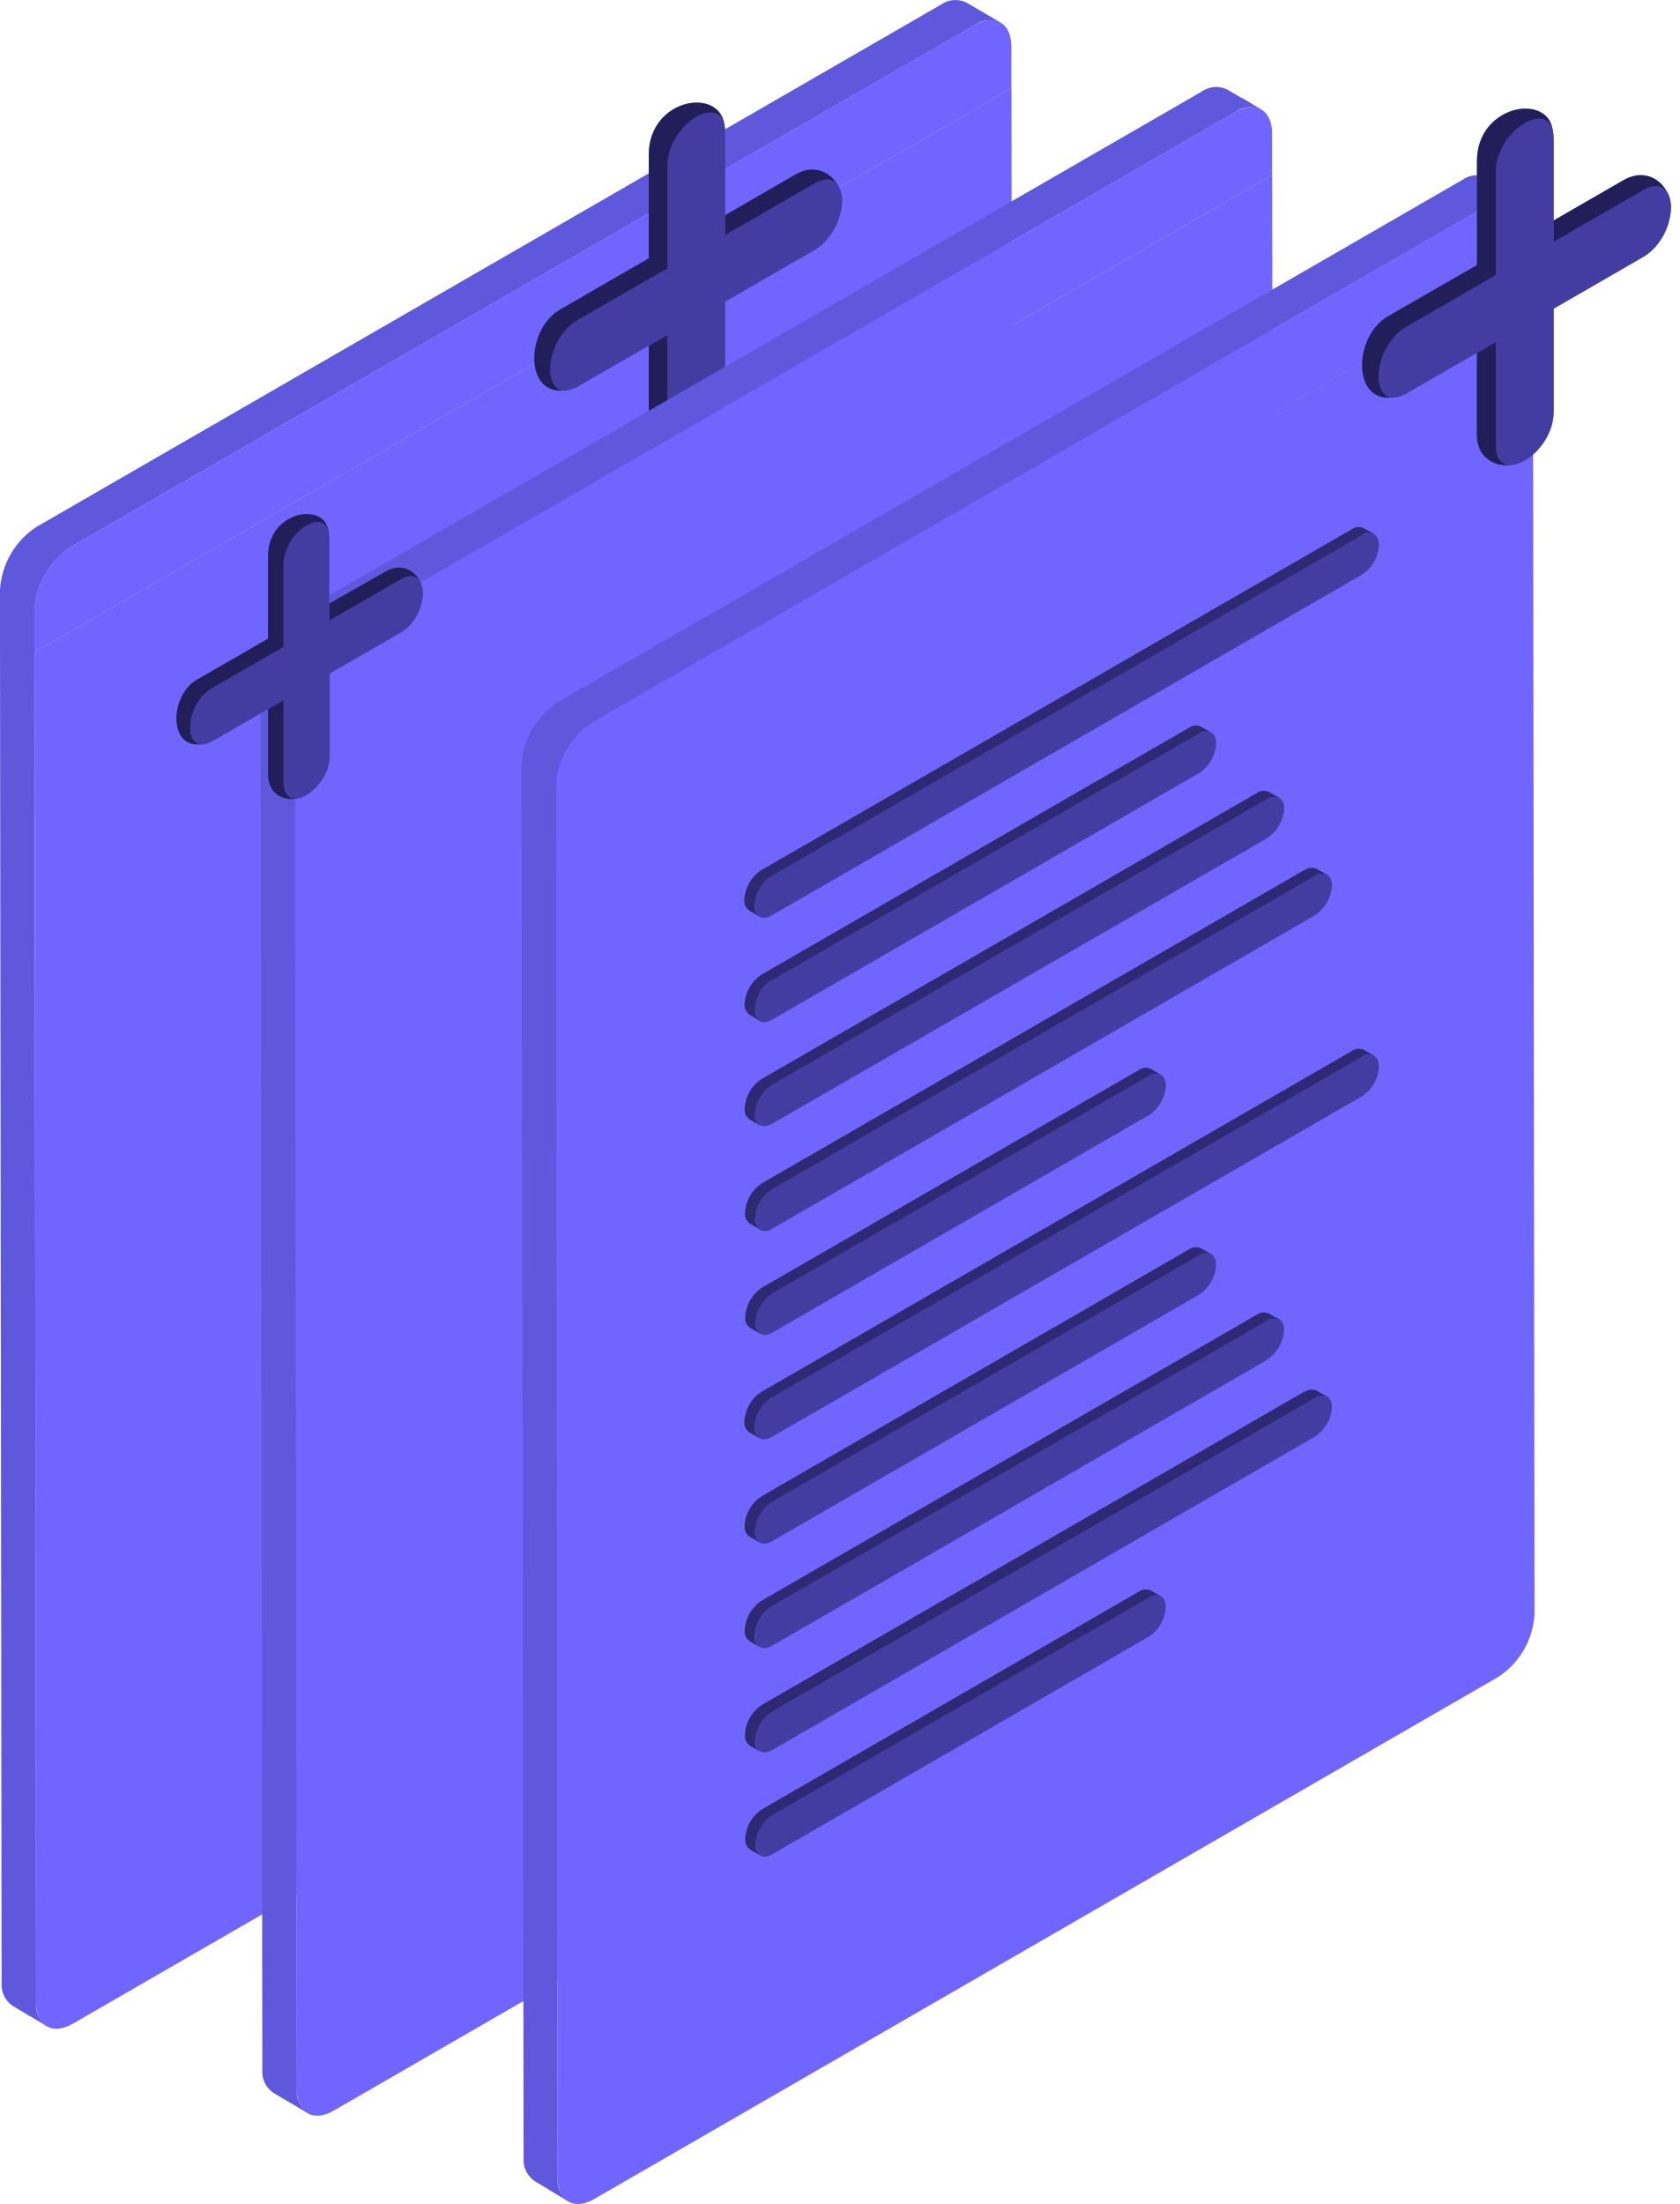
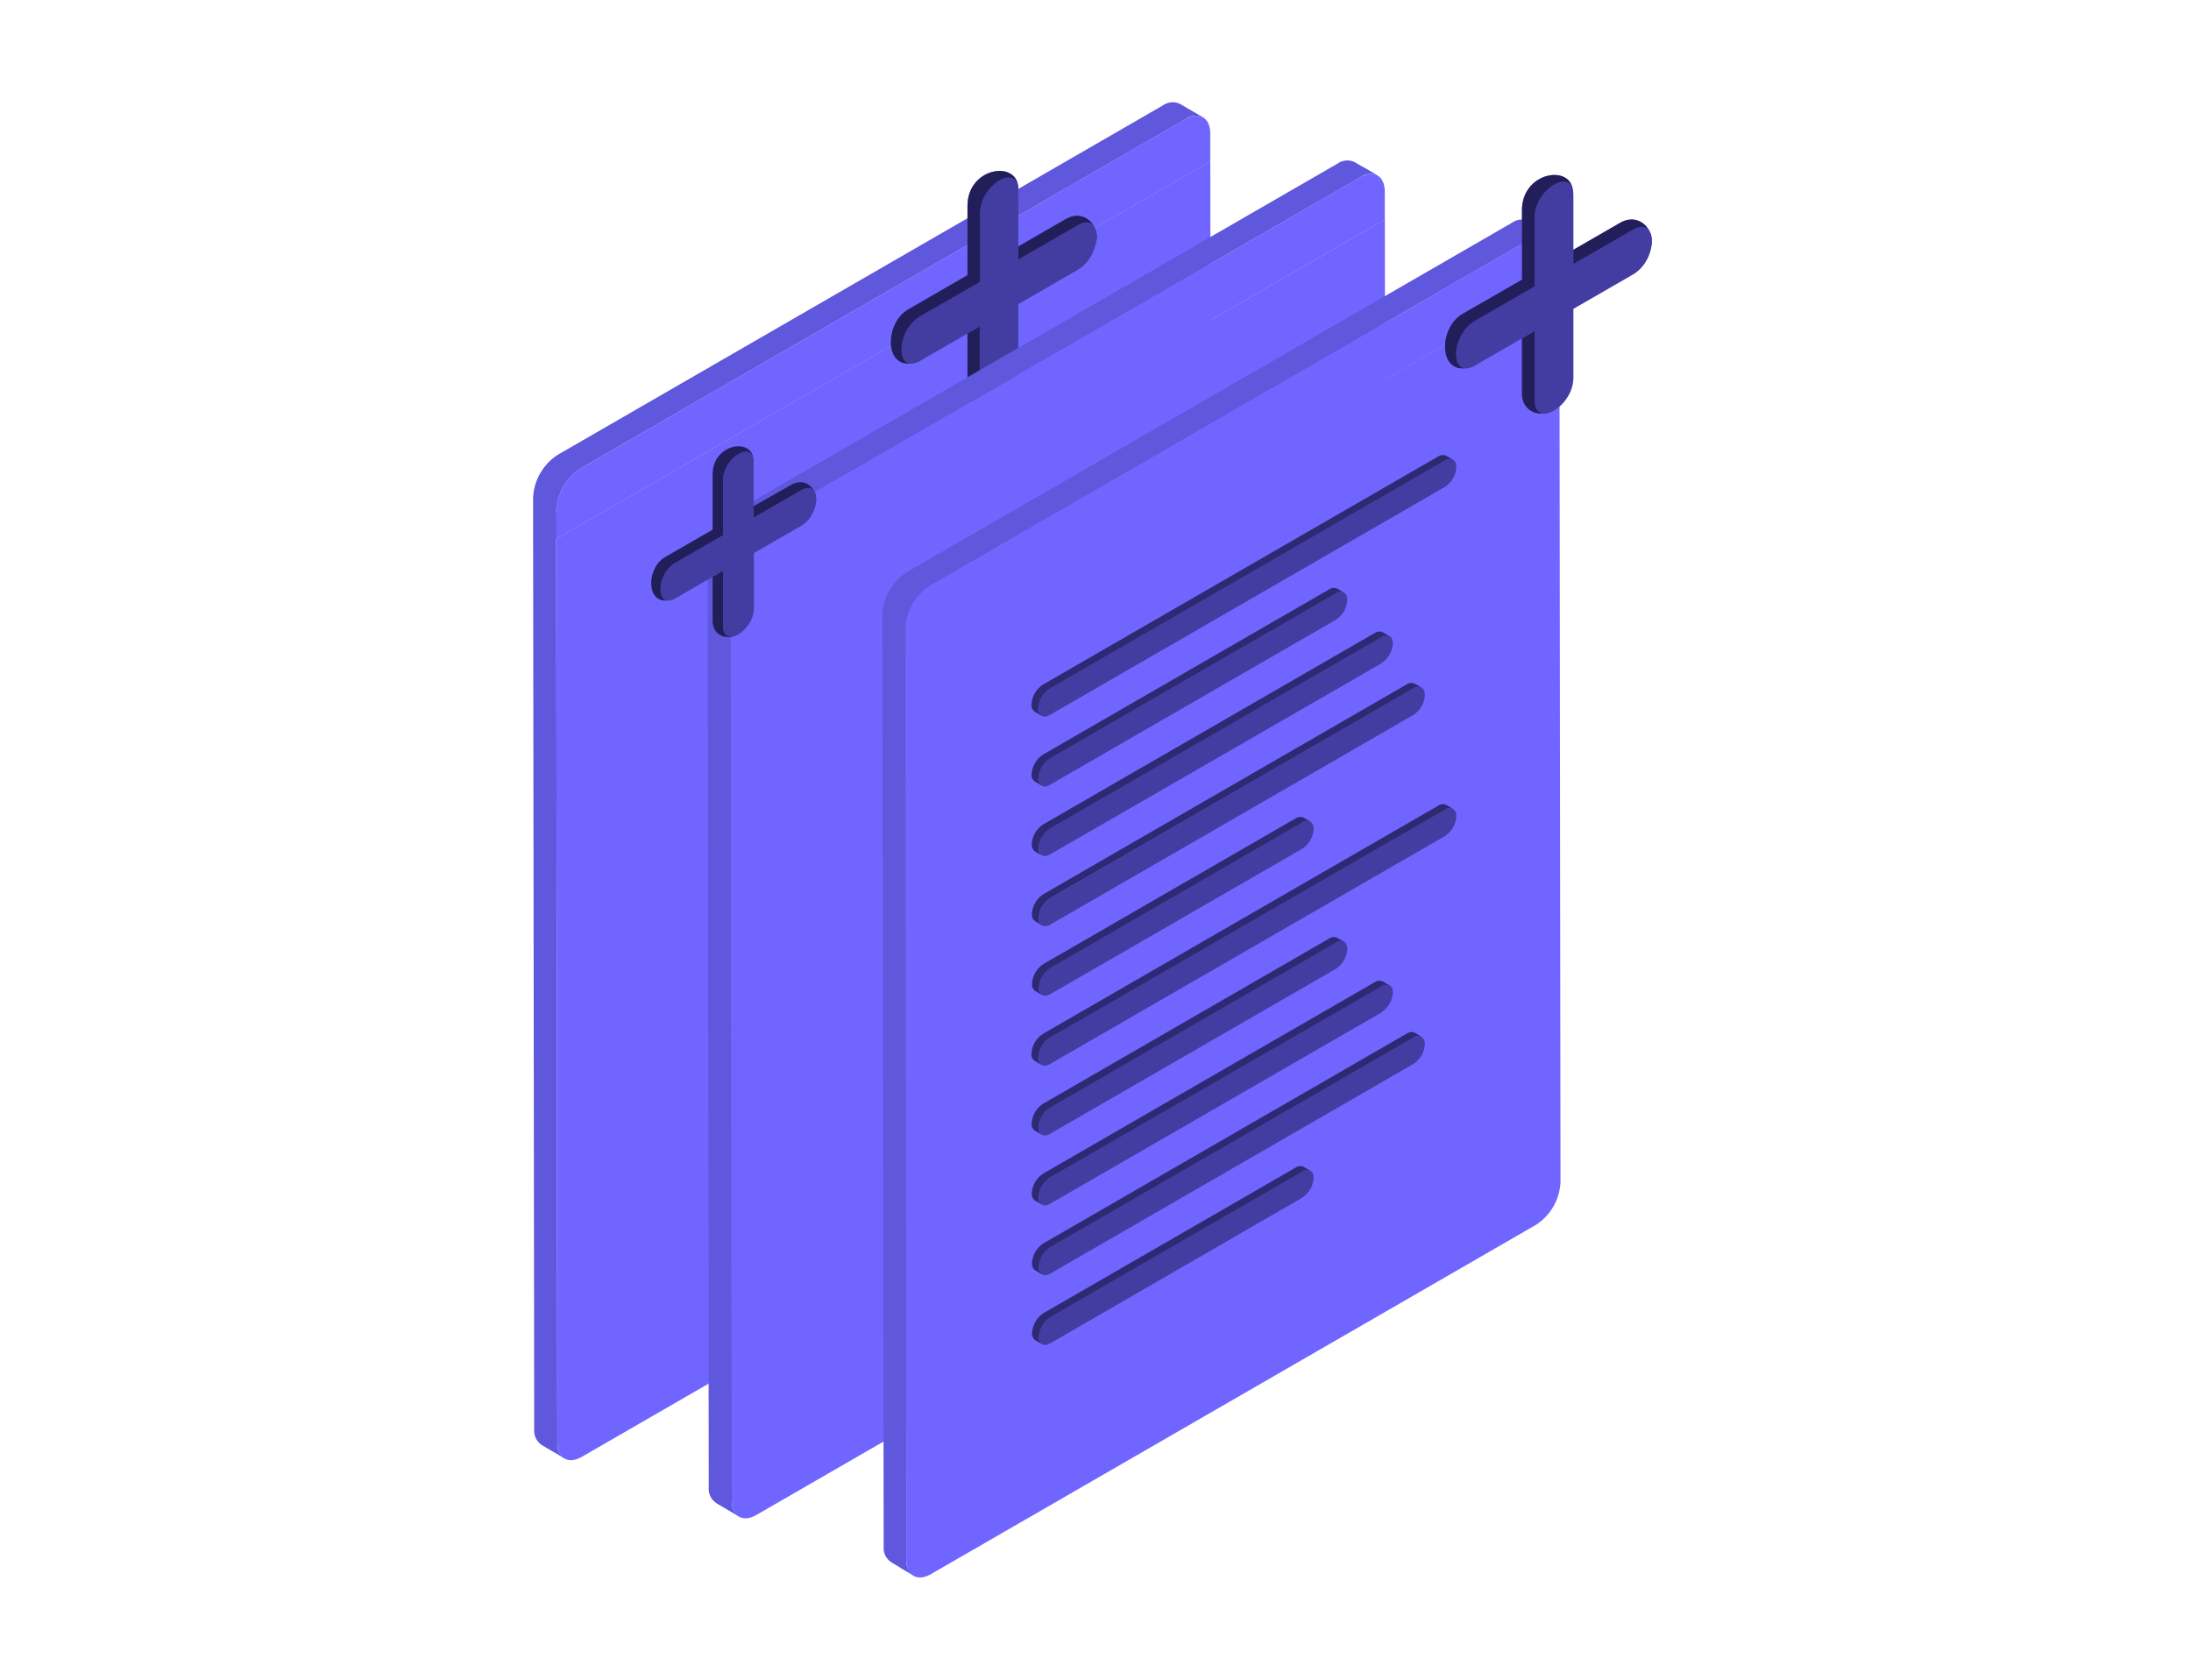
- <svg xmlns="http://www.w3.org/2000/svg" id="354d77e2-301b-452b-af6c-3abac1f2bf3e" data-name="Layer 1" viewBox="0 0 154 202">
-   <path d="M1.82,182.67,1.66,58.9,91.22,7.19l-1.66-1L0,57.94.15,181.68a2.34,2.34,0,0,0,1,2.15l1.67,1A2.3,2.3,0,0,1,1.82,182.67Z" style="fill:#7066ff" />
-   <path d="M1.82,182.67,1.66,58.9,91.22,7.19l-1.66-1L0,57.94.15,181.68a2.34,2.34,0,0,0,1,2.15l1.67,1A2.3,2.3,0,0,1,1.82,182.67Z" style="fill:#010014;opacity:0.15;isolation:isolate" />
-   <path d="M88.56.22A2.33,2.33,0,0,0,86.2.46L3.35,48.29A7.39,7.39,0,0,0,0,54.09v3.86l1.67,1V55.06A7.38,7.38,0,0,1,5,49.26L87.87,1.43a2.33,2.33,0,0,1,2.37-.23Z" style="fill:#7066ff" />
-   <path d="M88.56.22A2.33,2.33,0,0,0,86.2.46L3.35,48.29A7.39,7.39,0,0,0,0,54.09v3.86l1.67,1V55.06A7.38,7.38,0,0,1,5,49.26L87.87,1.43a2.33,2.33,0,0,1,2.37-.23Z" style="fill:#010014;opacity:0.15;isolation:isolate" />
-   <path d="M3.31,183.54,3.16,59.77,92.72,8.06l-1.67-1L1.49,58.81l.15,123.75a2.34,2.34,0,0,0,1,2.15l1.67,1A2.3,2.3,0,0,1,3.31,183.54Z" style="fill:#7066ff" />
-   <path d="M3.31,183.54,3.16,59.77,92.72,8.06l-1.67-1L1.49,58.81l.15,123.75a2.34,2.34,0,0,0,1,2.15l1.67,1A2.3,2.3,0,0,1,3.31,183.54Z" style="fill:#010014;opacity:0.15;isolation:isolate" />
-   <path d="M92.72,8.08l.15,123.77a7.38,7.38,0,0,1-3.35,5.8L6.67,185.48c-1.85,1.07-3.36.21-3.37-1.92L3.16,59.79Z" style="fill:#7066ff" />
-   <path d="M90.06,1.1a2.33,2.33,0,0,0-2.37.24L4.84,49.16A7.39,7.39,0,0,0,1.49,55v3.86l1.67,1V55.93a7.38,7.38,0,0,1,3.35-5.8L89.36,2.3a2.33,2.33,0,0,1,2.37-.23Z" style="fill:#7066ff" />
-   <path d="M90.06,1.1a2.33,2.33,0,0,0-2.37.24L4.84,49.16A7.39,7.39,0,0,0,1.49,55v3.86l1.67,1V55.93a7.38,7.38,0,0,1,3.35-5.8L89.36,2.3a2.33,2.33,0,0,1,2.37-.23Z" style="fill:#010014;opacity:0.15;isolation:isolate" />
-   <path d="M89.34,2.3c1.85-1.07,3.36-.21,3.37,1.93V8.08L3.15,59.79V55.93a7.38,7.38,0,0,1,3.35-5.8Z" style="fill:#7066ff" />
-   <path d="M59.47,14.26v9.41l-8.15,4.71c-3.41,2-3.28,9,1.56,7.1l6.59-5.7v9.41c0,3.93,5.75,3.61,5.75-.32l-.47-12.14L75.62,21c3.41-2,.68-7-2.72-5l-8.15,4.71,1.68-8.86C66.43,7.83,59.41,8.85,59.47,14.26Z" style="fill:#7066ff" />
-   <path d="M59.47,14.26v9.41l-8.15,4.71c-3.41,2-3.28,9,1.56,7.1l6.59-5.7v9.41c0,3.93,5.75,3.61,5.75-.32l-.47-12.14L75.62,21c3.41-2,.68-7-2.72-5l-8.15,4.71,1.68-8.86C66.43,7.83,59.41,8.85,59.47,14.26Z" style="fill:#010014;opacity:0.7;isolation:isolate" />
-   <path d="M61.2,15.19V24.6L53,29.31c-3.41,2-3.41,8.07,0,6.1L61.2,30.7v9.41c0,3.93,5.28.88,5.28-3.05V27.65l8.15-4.71c3.41-2,3.41-8.07,0-6.1l-8.15,4.71V12.14C66.48,8.21,61.2,11.26,61.2,15.19Z" style="fill:#7066ff" />
-   <path d="M61.2,15.19V24.6L53,29.31c-3.41,2-3.41,8.07,0,6.1L61.2,30.7v9.41c0,3.93,5.28.88,5.28-3.05V27.65l8.15-4.71c3.41-2,3.41-8.07,0-6.1l-8.15,4.71V12.14C66.48,8.21,61.2,11.26,61.2,15.19Z" style="fill:#010014;opacity:0.4;isolation:isolate" />
-   <path d="M25.72,190.64,25.57,66.87l89.56-51.71-1.67-1L23.9,65.9l.15,123.75a2.34,2.34,0,0,0,1,2.15l1.67,1A2.3,2.3,0,0,1,25.72,190.64Z" style="fill:#7066ff" />
-   <path d="M25.72,190.64,25.57,66.87l89.56-51.71-1.67-1L23.9,65.9l.15,123.75a2.34,2.34,0,0,0,1,2.15l1.67,1A2.3,2.3,0,0,1,25.72,190.64Z" style="fill:#010014;opacity:0.15;isolation:isolate" />
-   <path d="M112.47,8.19a2.33,2.33,0,0,0-2.37.24L27.25,56.26a7.39,7.39,0,0,0-3.35,5.8v3.86l1.67,1V63a7.38,7.38,0,0,1,3.35-5.8L111.77,9.4a2.33,2.33,0,0,1,2.37-.23Z" style="fill:#7066ff" />
-   <path d="M112.47,8.19a2.33,2.33,0,0,0-2.37.24L27.25,56.26a7.39,7.39,0,0,0-3.35,5.8v3.86l1.67,1V63a7.38,7.38,0,0,1,3.35-5.8L111.77,9.4a2.33,2.33,0,0,1,2.37-.23Z" style="fill:#010014;opacity:0.15;isolation:isolate" />
-   <path d="M27.22,191.51,27.06,67.74,116.62,16l-1.67-1L25.4,66.78l.15,123.75a2.34,2.34,0,0,0,1,2.15l1.67,1A2.3,2.3,0,0,1,27.22,191.51Z" style="fill:#7066ff" />
-   <path d="M27.22,191.51,27.06,67.74,116.62,16l-1.67-1L25.4,66.78l.15,123.75a2.34,2.34,0,0,0,1,2.15l1.67,1A2.3,2.3,0,0,1,27.22,191.51Z" style="fill:#010014;opacity:0.15;isolation:isolate" />
-   <path d="M116.62,16.05l.15,123.77a7.37,7.37,0,0,1-3.35,5.79L30.58,193.45c-1.85,1.07-3.36.21-3.37-1.92L27.06,67.76Z" style="fill:#7066ff" />
-   <path d="M114,9.06a2.33,2.33,0,0,0-2.37.24L28.74,57.13a7.39,7.39,0,0,0-3.35,5.8v3.86l1.67,1V63.9a7.38,7.38,0,0,1,3.35-5.8l82.85-47.83a2.33,2.33,0,0,1,2.37-.23Z" style="fill:#7066ff" />
-   <path d="M114,9.06a2.33,2.33,0,0,0-2.37.24L28.74,57.13a7.39,7.39,0,0,0-3.35,5.8v3.86l1.67,1V63.9a7.38,7.38,0,0,1,3.35-5.8l82.85-47.83a2.33,2.33,0,0,1,2.37-.23Z" style="fill:#010014;opacity:0.15;isolation:isolate" />
-   <path d="M113.24,10.27c1.85-1.07,3.36-.21,3.37,1.93v3.86L27.05,67.76V63.9a7.38,7.38,0,0,1,3.35-5.8Z" style="fill:#7066ff" />
-   <path d="M49.63,198.73,49.47,75,139,23.25l-1.67-1L47.81,74,48,197.74a2.34,2.34,0,0,0,1,2.15l1.67,1A2.3,2.3,0,0,1,49.63,198.73Z" style="fill:#7066ff" />
-   <path d="M49.63,198.73,49.47,75,139,23.25l-1.67-1L47.81,74,48,197.74a2.34,2.34,0,0,0,1,2.15l1.67,1A2.3,2.3,0,0,1,49.63,198.73Z" style="fill:#010014;opacity:0.15;isolation:isolate" />
-   <path d="M136.37,16.28a2.33,2.33,0,0,0-2.37.24L51.15,64.35a7.39,7.39,0,0,0-3.35,5.8V74l1.67,1V71.12a7.38,7.38,0,0,1,3.35-5.8l82.85-47.83a2.34,2.34,0,0,1,2.37-.23Z" style="fill:#7066ff" />
-   <path d="M136.37,16.28a2.33,2.33,0,0,0-2.37.24L51.15,64.35a7.39,7.39,0,0,0-3.35,5.8V74l1.67,1V71.12a7.38,7.38,0,0,1,3.35-5.8l82.85-47.83a2.34,2.34,0,0,1,2.37-.23Z" style="fill:#010014;opacity:0.15;isolation:isolate" />
-   <path d="M51.12,199.6,51,75.83l89.56-51.71-1.66-1L49.3,74.87l.15,123.75a2.35,2.35,0,0,0,1,2.15l1.67,1A2.3,2.3,0,0,1,51.12,199.6Z" style="fill:#7066ff" />
-   <path d="M51.12,199.6,51,75.83l89.56-51.71-1.66-1L49.3,74.87l.15,123.75a2.35,2.35,0,0,0,1,2.15l1.67,1A2.3,2.3,0,0,1,51.12,199.6Z" style="fill:#010014;opacity:0.15;isolation:isolate" />
-   <path d="M140.52,24.14l.15,123.77a7.37,7.37,0,0,1-3.35,5.8L54.48,201.54c-1.85,1.07-3.36.21-3.37-1.92L51,75.85Z" style="fill:#7066ff" />
-   <path d="M137.87,17.16a2.33,2.33,0,0,0-2.37.24L52.65,65.22A7.39,7.39,0,0,0,49.3,71v3.86l1.67,1V72a7.38,7.38,0,0,1,3.35-5.8l82.85-47.83a2.33,2.33,0,0,1,2.37-.23Z" style="fill:#7066ff" />
-   <path d="M137.87,17.16a2.33,2.33,0,0,0-2.37.24L52.65,65.22A7.39,7.39,0,0,0,49.3,71v3.86l1.67,1V72a7.38,7.38,0,0,1,3.35-5.8l82.85-47.83a2.33,2.33,0,0,1,2.37-.23Z" style="fill:#010014;opacity:0.15;isolation:isolate" />
-   <path d="M137.15,18.36c1.85-1.07,3.36-.21,3.37,1.93v3.86L51,75.85V72a7.38,7.38,0,0,1,3.35-5.8Z" style="fill:#7066ff" />
-   <path d="M104.38,98.08,69.87,118a3.45,3.45,0,0,0-1.56,2.71,1.09,1.09,0,0,0,.46,1l.93.54a1.09,1.09,0,0,1-.46-1,3.45,3.45,0,0,1,1.56-2.71L105.3,98.62a1.1,1.1,0,0,1,1.12-.11l-.93-.55a1.1,1.1,0,0,0-1.11.12Z" style="fill:#7066ff" />
-   <path d="M119.6,79.72,69.86,108.44a3.46,3.46,0,0,0-1.57,2.71,1.1,1.1,0,0,0,.46,1l.92.54a1.1,1.1,0,0,1-.46-1A3.45,3.45,0,0,1,70.78,109l49.74-28.72a1.11,1.11,0,0,1,1.12-.11l-.93-.54a1.12,1.12,0,0,0-1.11.11Z" style="fill:#7066ff" />
-   <path d="M68.73,102.6l.93.54a1.09,1.09,0,0,1-.46-1,3.45,3.45,0,0,1,1.56-2.71l45.38-26.2a1.11,1.11,0,0,1,1.12-.11l-.92-.54a1.11,1.11,0,0,0-1.12.11L69.84,98.88a3.45,3.45,0,0,0-1.56,2.71,1.1,1.1,0,0,0,.46,1Z" style="fill:#7066ff" />
-   <path d="M70.74,89.86l39.17-22.61a1.11,1.11,0,0,1,1.12-.11l-.94-.54a1.11,1.11,0,0,0-1.12.11L69.82,89.32A3.45,3.45,0,0,0,68.25,92a1.1,1.1,0,0,0,.46,1l.93.54a1.1,1.1,0,0,1-.46-1,3.45,3.45,0,0,1,1.57-2.71Z" style="fill:#7066ff" />
-   <path d="M125,48.41a1.11,1.11,0,0,0-1.12.11L69.79,79.76a3.45,3.45,0,0,0-1.56,2.71,1.09,1.09,0,0,0,.46,1l.93.54a1.09,1.09,0,0,1-.46-1,3.45,3.45,0,0,1,1.56-2.71l54.12-31.24a1.1,1.1,0,0,1,1.12-.11Z" style="fill:#7066ff" />
-   <path d="M124.46,48.31a1.11,1.11,0,0,1,.57.1l.93.54a1.1,1.1,0,0,0-1.12.11L70.72,80.3A3.45,3.45,0,0,0,69.16,83a1.09,1.09,0,0,0,.46,1l-.93-.54a1.09,1.09,0,0,1-.46-1,3.45,3.45,0,0,1,1.56-2.71l54.12-31.24A1.11,1.11,0,0,1,124.46,48.31ZM70.74,89.86l39.17-22.61a1.11,1.11,0,0,1,1.12-.11l-.94-.54a1.11,1.11,0,0,0-1.12.11L69.82,89.32A3.45,3.45,0,0,0,68.25,92a1.1,1.1,0,0,0,.46,1l.93.54a1.1,1.1,0,0,1-.46-1,3.45,3.45,0,0,1,1.57-2.71Zm-1.09,13.28-.93-.54a1.09,1.09,0,0,1-.46-1,3.45,3.45,0,0,1,1.56-2.71l45.38-26.2a1.11,1.11,0,0,1,1.12-.11l.92.54a1.11,1.11,0,0,0-1.12.11L70.76,99.42a3.45,3.45,0,0,0-1.56,2.71,1.09,1.09,0,0,0,.46,1ZM119.6,79.72,69.86,108.44a3.45,3.45,0,0,0-1.57,2.71,1.1,1.1,0,0,0,.46,1l.92.54a1.1,1.1,0,0,1-.46-1A3.45,3.45,0,0,1,70.78,109l49.74-28.72a1.11,1.11,0,0,1,1.12-.11l-.93-.54a1.12,1.12,0,0,0-1.11.11ZM104.38,98.08,69.87,118a3.45,3.45,0,0,0-1.56,2.71,1.09,1.09,0,0,0,.46,1l.93.54a1.09,1.09,0,0,1-.46-1,3.45,3.45,0,0,1,1.56-2.71L105.3,98.62a1.1,1.1,0,0,1,1.12-.11l-.93-.55a1.1,1.1,0,0,0-1.11.12Z" style="fill:#010014;opacity:0.6;isolation:isolate" />
+ <svg xmlns="http://www.w3.org/2000/svg" id="45053e50-42b3-4d56-9609-1f795f96a1f6" data-name="Layer 1" viewBox="0 0 300 230">
+   <path d="M74.82,196.67,74.66,72.9l89.56-51.71-1.66-1L73,71.94l.15,123.75a2.34,2.34,0,0,0,1,2.15l1.67,1A2.3,2.3,0,0,1,74.82,196.67Z" style="fill:#7066ff" />
+   <path d="M74.82,196.67,74.66,72.9l89.56-51.71-1.66-1L73,71.94l.15,123.75a2.34,2.34,0,0,0,1,2.15l1.67,1A2.3,2.3,0,0,1,74.82,196.67Z" style="fill:#010014;opacity:0.15;isolation:isolate" />
+   <path d="M161.56,14.22a2.33,2.33,0,0,0-2.37.24L76.35,62.29A7.39,7.39,0,0,0,73,68.09v3.86l1.67,1V69.06A7.38,7.38,0,0,1,78,63.26l82.85-47.83a2.33,2.33,0,0,1,2.37-.23Z" style="fill:#7066ff" />
+   <path d="M161.56,14.22a2.33,2.33,0,0,0-2.37.24L76.35,62.29A7.39,7.39,0,0,0,73,68.09v3.86l1.67,1V69.06A7.38,7.38,0,0,1,78,63.26l82.85-47.83a2.33,2.33,0,0,1,2.37-.23Z" style="fill:#010014;opacity:0.15;isolation:isolate" />
+   <path d="M76.31,197.54,76.16,73.77l89.56-51.71-1.67-1L74.49,72.81l.15,123.75a2.34,2.34,0,0,0,1,2.15l1.67,1A2.3,2.3,0,0,1,76.31,197.54Z" style="fill:#7066ff" />
+   <path d="M76.31,197.54,76.16,73.77l89.56-51.71-1.67-1L74.49,72.81l.15,123.75a2.34,2.34,0,0,0,1,2.15l1.67,1A2.3,2.3,0,0,1,76.31,197.54Z" style="fill:#010014;opacity:0.15;isolation:isolate" />
+   <path d="M165.72,22.08l.15,123.77a7.38,7.38,0,0,1-3.35,5.8L79.67,199.48c-1.85,1.07-3.36.21-3.37-1.92L76.16,73.79Z" style="fill:#7066ff" />
+   <path d="M163.06,15.1a2.33,2.33,0,0,0-2.37.24L77.84,63.16A7.39,7.39,0,0,0,74.49,69v3.86l1.67,1V69.93a7.38,7.38,0,0,1,3.35-5.8L162.36,16.3a2.33,2.33,0,0,1,2.37-.23Z" style="fill:#7066ff" />
+   <path d="M163.06,15.1a2.33,2.33,0,0,0-2.37.24L77.84,63.16A7.39,7.39,0,0,0,74.49,69v3.86l1.67,1V69.93a7.38,7.38,0,0,1,3.35-5.8L162.36,16.3a2.33,2.33,0,0,1,2.37-.23Z" style="fill:#010014;opacity:0.15;isolation:isolate" />
+   <path d="M162.34,16.3c1.85-1.07,3.36-.21,3.37,1.93v3.86L76.15,73.79V69.93a7.38,7.38,0,0,1,3.35-5.8Z" style="fill:#7066ff" />
+   <path d="M132.47,28.26v9.41l-8.15,4.71c-3.41,2-3.28,9,1.56,7.1l6.59-5.7v9.41c0,3.93,5.75,3.61,5.75-.32l-.47-12.14L148.62,35c3.41-2,.68-7-2.72-5l-8.15,4.71,1.68-8.86C139.43,21.83,132.41,22.85,132.47,28.26Z" style="fill:#7066ff" />
+   <path d="M132.47,28.26v9.41l-8.15,4.71c-3.41,2-3.28,9,1.56,7.1l6.59-5.7v9.41c0,3.93,5.75,3.61,5.75-.32l-.47-12.14L148.62,35c3.41-2,.68-7-2.72-5l-8.15,4.71,1.68-8.86C139.43,21.83,132.41,22.85,132.47,28.26Z" style="fill:#010014;opacity:0.7;isolation:isolate" />
+   <path d="M134.2,29.19V38.6L126,43.31c-3.41,2-3.41,8.07,0,6.1l8.15-4.71v9.41c0,3.93,5.28.88,5.28-3.05V41.65l8.15-4.71c3.41-2,3.41-8.07,0-6.1l-8.15,4.71V26.14C139.48,22.21,134.2,25.26,134.2,29.19Z" style="fill:#7066ff" />
+   <path d="M134.2,29.19V38.6L126,43.31c-3.41,2-3.41,8.07,0,6.1l8.15-4.71v9.41c0,3.93,5.28.88,5.28-3.05V41.65l8.15-4.71c3.41-2,3.41-8.07,0-6.1l-8.15,4.71V26.14C139.48,22.21,134.2,25.26,134.2,29.19Z" style="fill:#010014;opacity:0.4;isolation:isolate" />
+   <path d="M98.72,204.64,98.57,80.87l89.56-51.71-1.67-1L96.9,79.9l.15,123.75a2.34,2.34,0,0,0,1,2.15l1.67,1A2.3,2.3,0,0,1,98.72,204.64Z" style="fill:#7066ff" />
+   <path d="M98.72,204.64,98.57,80.87l89.56-51.71-1.67-1L96.9,79.9l.15,123.75a2.34,2.34,0,0,0,1,2.15l1.67,1A2.3,2.3,0,0,1,98.72,204.64Z" style="fill:#010014;opacity:0.15;isolation:isolate" />
+   <path d="M185.47,22.19a2.33,2.33,0,0,0-2.37.24L100.25,70.26a7.39,7.39,0,0,0-3.35,5.8v3.86l1.67,1V77a7.38,7.38,0,0,1,3.35-5.8L184.77,23.4a2.33,2.33,0,0,1,2.37-.23Z" style="fill:#7066ff" />
+   <path d="M185.47,22.19a2.33,2.33,0,0,0-2.37.24L100.25,70.26a7.39,7.39,0,0,0-3.35,5.8v3.86l1.67,1V77a7.38,7.38,0,0,1,3.35-5.8L184.77,23.4a2.33,2.33,0,0,1,2.37-.23Z" style="fill:#010014;opacity:0.15;isolation:isolate" />
+   <path d="M100.22,205.51l-.15-123.77L189.62,30l-1.67-1L98.4,80.78l.15,123.75a2.34,2.34,0,0,0,1,2.15l1.67,1A2.3,2.3,0,0,1,100.22,205.51Z" style="fill:#7066ff" />
+   <path d="M100.22,205.51l-.15-123.77L189.62,30l-1.67-1L98.4,80.78l.15,123.75a2.34,2.34,0,0,0,1,2.15l1.67,1A2.3,2.3,0,0,1,100.22,205.51Z" style="fill:#010014;opacity:0.15;isolation:isolate" />
+   <path d="M189.62,30.05l.15,123.77a7.37,7.37,0,0,1-3.35,5.79l-82.85,47.83c-1.85,1.07-3.36.21-3.37-1.92l-.15-123.77Z" style="fill:#7066ff" />
+   <path d="M187,23.06a2.33,2.33,0,0,0-2.37.24L101.74,71.13a7.39,7.39,0,0,0-3.35,5.8v3.86l1.67,1V77.9a7.38,7.38,0,0,1,3.35-5.8l82.85-47.83a2.33,2.33,0,0,1,2.37-.23Z" style="fill:#7066ff" />
+   <path d="M187,23.06a2.33,2.33,0,0,0-2.37.24L101.74,71.13a7.39,7.39,0,0,0-3.35,5.8v3.86l1.67,1V77.9a7.38,7.38,0,0,1,3.35-5.8l82.85-47.83a2.33,2.33,0,0,1,2.37-.23Z" style="fill:#010014;opacity:0.15;isolation:isolate" />
+   <path d="M186.24,24.27c1.85-1.07,3.36-.21,3.37,1.93v3.86L100.05,81.76V77.9a7.38,7.38,0,0,1,3.35-5.8Z" style="fill:#7066ff" />
+   <path d="M122.63,212.73,122.47,89,212,37.25l-1.67-1L120.81,88,121,211.74a2.34,2.34,0,0,0,1,2.15l1.67,1A2.3,2.3,0,0,1,122.63,212.73Z" style="fill:#7066ff" />
+   <path d="M122.63,212.73,122.47,89,212,37.25l-1.67-1L120.81,88,121,211.74a2.34,2.34,0,0,0,1,2.15l1.67,1A2.3,2.3,0,0,1,122.63,212.73Z" style="fill:#010014;opacity:0.15;isolation:isolate" />
+   <path d="M209.37,30.28a2.33,2.33,0,0,0-2.37.24L124.15,78.35a7.39,7.39,0,0,0-3.35,5.8V88l1.67,1V85.12a7.38,7.38,0,0,1,3.35-5.8l82.85-47.83a2.34,2.34,0,0,1,2.37-.23Z" style="fill:#7066ff" />
+   <path d="M209.37,30.28a2.33,2.33,0,0,0-2.37.24L124.15,78.35a7.39,7.39,0,0,0-3.35,5.8V88l1.67,1V85.12a7.38,7.38,0,0,1,3.35-5.8l82.85-47.83a2.34,2.34,0,0,1,2.37-.23Z" style="fill:#010014;opacity:0.15;isolation:isolate" />
+   <path d="M124.12,213.6,124,89.83l89.56-51.71-1.66-1L122.3,88.87l.15,123.75a2.35,2.35,0,0,0,1,2.15l1.67,1A2.3,2.3,0,0,1,124.12,213.6Z" style="fill:#7066ff" />
+   <path d="M124.12,213.6,124,89.83l89.56-51.71-1.66-1L122.3,88.87l.15,123.75a2.35,2.35,0,0,0,1,2.15l1.67,1A2.3,2.3,0,0,1,124.12,213.6Z" style="fill:#010014;opacity:0.15;isolation:isolate" />
+   <path d="M213.52,38.14l.15,123.77a7.37,7.37,0,0,1-3.35,5.8l-82.85,47.83c-1.85,1.07-3.36.21-3.37-1.92L124,89.85Z" style="fill:#7066ff" />
+   <path d="M210.87,31.16a2.33,2.33,0,0,0-2.37.24L125.65,79.22A7.39,7.39,0,0,0,122.3,85v3.86l1.67,1V86a7.38,7.38,0,0,1,3.35-5.8l82.85-47.83a2.33,2.33,0,0,1,2.37-.23Z" style="fill:#7066ff" />
+   <path d="M210.87,31.16a2.33,2.33,0,0,0-2.37.24L125.65,79.22A7.39,7.39,0,0,0,122.3,85v3.86l1.67,1V86a7.38,7.38,0,0,1,3.35-5.8l82.85-47.83a2.33,2.33,0,0,1,2.37-.23Z" style="fill:#010014;opacity:0.15;isolation:isolate" />
+   <path d="M210.15,32.36c1.85-1.07,3.36-.21,3.37,1.93v3.86L124,89.85V86a7.38,7.38,0,0,1,3.35-5.8Z" style="fill:#7066ff" />
+   <path d="M177.38,112.08,142.87,132a3.45,3.45,0,0,0-1.56,2.71,1.09,1.09,0,0,0,.46,1l.93.54a1.09,1.09,0,0,1-.46-1,3.45,3.45,0,0,1,1.56-2.71l34.51-19.91a1.1,1.1,0,0,1,1.12-.11l-.93-.55a1.1,1.1,0,0,0-1.11.12Z" style="fill:#7066ff" />
+   <path d="M192.6,93.72l-49.74,28.72a3.46,3.46,0,0,0-1.57,2.71,1.1,1.1,0,0,0,.46,1l.92.54a1.1,1.1,0,0,1-.46-1,3.45,3.45,0,0,1,1.57-2.71l49.74-28.72a1.11,1.11,0,0,1,1.12-.11l-.93-.54a1.12,1.12,0,0,0-1.11.11Z" style="fill:#7066ff" />
+   <path d="M141.73,116.6l.93.54a1.09,1.09,0,0,1-.46-1,3.45,3.45,0,0,1,1.56-2.71l45.38-26.2a1.11,1.11,0,0,1,1.12-.11l-.92-.54a1.11,1.11,0,0,0-1.12.11l-45.38,26.2a3.45,3.45,0,0,0-1.56,2.71,1.1,1.1,0,0,0,.46,1Z" style="fill:#7066ff" />
+   <path d="M143.74,103.86l39.17-22.61a1.11,1.11,0,0,1,1.12-.11l-.94-.54a1.11,1.11,0,0,0-1.12.11l-39.16,22.61a3.45,3.45,0,0,0-1.57,2.71,1.1,1.1,0,0,0,.46,1l.93.54a1.1,1.1,0,0,1-.46-1,3.45,3.45,0,0,1,1.57-2.71Z" style="fill:#7066ff" />
+   <path d="M198,62.41a1.11,1.11,0,0,0-1.12.11L142.79,93.76a3.45,3.45,0,0,0-1.56,2.71,1.09,1.09,0,0,0,.46,1l.93.54a1.09,1.09,0,0,1-.46-1,3.45,3.45,0,0,1,1.56-2.71l54.12-31.24a1.1,1.1,0,0,1,1.12-.11Z" style="fill:#7066ff" />
+   <path d="M197.46,62.31a1.11,1.11,0,0,1,.57.1l.93.54a1.1,1.1,0,0,0-1.12.11L143.72,94.3A3.45,3.45,0,0,0,142.16,97a1.09,1.09,0,0,0,.46,1l-.93-.54a1.09,1.09,0,0,1-.46-1,3.45,3.45,0,0,1,1.56-2.71l54.12-31.24A1.11,1.11,0,0,1,197.46,62.31Zm-53.71,41.55,39.17-22.61a1.11,1.11,0,0,1,1.12-.11l-.94-.54a1.11,1.11,0,0,0-1.12.11l-39.16,22.61a3.45,3.45,0,0,0-1.57,2.71,1.1,1.1,0,0,0,.46,1l.93.54a1.1,1.1,0,0,1-.46-1,3.45,3.45,0,0,1,1.57-2.71Zm-1.09,13.28-.93-.54a1.09,1.09,0,0,1-.46-1,3.45,3.45,0,0,1,1.56-2.71l45.38-26.2a1.11,1.11,0,0,1,1.12-.11l.92.54a1.11,1.11,0,0,0-1.12.11l-45.38,26.2a3.45,3.45,0,0,0-1.56,2.71,1.09,1.09,0,0,0,.46,1ZM192.6,93.72l-49.74,28.72a3.45,3.45,0,0,0-1.57,2.71,1.1,1.1,0,0,0,.46,1l.92.54a1.1,1.1,0,0,1-.46-1,3.45,3.45,0,0,1,1.57-2.71l49.74-28.72a1.11,1.11,0,0,1,1.12-.11l-.93-.54a1.12,1.12,0,0,0-1.11.11Zm-15.23,18.36L142.87,132a3.45,3.45,0,0,0-1.56,2.71,1.09,1.09,0,0,0,.46,1l.93.54a1.09,1.09,0,0,1-.46-1,3.45,3.45,0,0,1,1.56-2.71l34.51-19.92a1.1,1.1,0,0,1,1.12-.11l-.93-.55a1.1,1.1,0,0,0-1.11.12Z" style="fill:#010014;opacity:0.6;isolation:isolate" />
  <g style="opacity:0.4">
-     <path d="M70.72,80.3l54.12-31.24c.87-.5,1.57-.1,1.57.9a3.44,3.44,0,0,1-1.56,2.71L70.73,83.91c-.87.5-1.57.09-1.57-.89a3.45,3.45,0,0,1,1.56-2.71Z" style="fill:#010014" />
-     <path d="M70.75,93.47l39.17-22.61a3.46,3.46,0,0,0,1.56-2.71c0-1-.71-1.4-1.57-.89L70.74,89.86a3.45,3.45,0,0,0-1.57,2.71C69.18,93.57,69.89,94,70.75,93.47Z" style="fill:#010014" />
-     <path d="M116.15,76.83,70.77,103c-.87.5-1.57.1-1.57-.89a3.45,3.45,0,0,1,1.56-2.71l45.38-26.2c.87-.5,1.58-.09,1.58.9a3.46,3.46,0,0,1-1.57,2.71Z" style="fill:#010014" />
-     <path d="M120.53,80.26,70.79,109a3.45,3.45,0,0,0-1.57,2.71c0,1,.71,1.4,1.58.9l49.74-28.72a3.44,3.44,0,0,0,1.56-2.71C122.1,80.16,121.4,79.76,120.53,80.26Z" style="fill:#010014" />
-     <path d="M105.3,98.62,70.8,118.53a3.45,3.45,0,0,0-1.56,2.71c0,1,.71,1.4,1.57.89l34.51-19.92a3.44,3.44,0,0,0,1.56-2.71C106.88,98.52,106.17,98.12,105.3,98.62Z" style="fill:#010014" />
+     <path d="M143.72,94.3l54.12-31.24c.87-.5,1.57-.1,1.57.9a3.44,3.44,0,0,1-1.56,2.71L143.73,97.91c-.87.5-1.57.09-1.57-.89a3.45,3.45,0,0,1,1.56-2.71Z" style="fill:#010014" />
+     <path d="M143.75,107.47l39.17-22.61a3.46,3.46,0,0,0,1.56-2.71c0-1-.71-1.4-1.57-.89l-39.17,22.61a3.45,3.45,0,0,0-1.57,2.71C142.18,107.57,142.89,108,143.75,107.47Z" style="fill:#010014" />
+     <path d="M189.15,90.83,143.77,117c-.87.5-1.57.1-1.57-.89a3.45,3.45,0,0,1,1.56-2.71l45.38-26.2c.87-.5,1.58-.09,1.58.9a3.46,3.46,0,0,1-1.57,2.71Z" style="fill:#010014" />
+     <path d="M193.53,94.26,143.79,123a3.45,3.45,0,0,0-1.57,2.71c0,1,.71,1.4,1.58.9l49.74-28.72a3.44,3.44,0,0,0,1.56-2.71C195.1,94.16,194.4,93.76,193.53,94.26Z" style="fill:#010014" />
+     <path d="M178.3,112.62,143.8,132.53a3.45,3.45,0,0,0-1.56,2.71c0,1,.71,1.4,1.57.89l34.51-19.92a3.44,3.44,0,0,0,1.56-2.71C179.88,112.52,179.17,112.12,178.3,112.62Z" style="fill:#010014" />
  </g>
-   <path d="M104.38,145.89,69.87,165.81a3.45,3.45,0,0,0-1.56,2.71,1.1,1.1,0,0,0,.46,1l.93.54a1.09,1.09,0,0,1-.46-1,3.45,3.45,0,0,1,1.56-2.71l34.51-19.92a1.1,1.1,0,0,1,1.12-.11l-.93-.55a1.1,1.1,0,0,0-.57-.09A1.11,1.11,0,0,0,104.38,145.89Z" style="fill:#7066ff" />
-   <path d="M119.6,127.53,69.86,156.24A3.46,3.46,0,0,0,68.29,159a1.1,1.1,0,0,0,.46,1l.92.54a1.1,1.1,0,0,1-.46-1,3.45,3.45,0,0,1,1.57-2.71l49.74-28.72a1.1,1.1,0,0,1,1.12-.11l-.93-.54a1.12,1.12,0,0,0-1.11.11Z" style="fill:#7066ff" />
-   <path d="M68.73,150.4l.93.54a1.09,1.09,0,0,1-.46-1,3.45,3.45,0,0,1,1.56-2.71L116.14,121a1.11,1.11,0,0,1,1.12-.11l-.92-.54a1.11,1.11,0,0,0-1.12.11l-45.38,26.2a3.45,3.45,0,0,0-1.56,2.71,1.1,1.1,0,0,0,.46,1Z" style="fill:#7066ff" />
-   <path d="M70.74,137.67l39.17-22.61a1.11,1.11,0,0,1,1.12-.11l-.94-.54a1.11,1.11,0,0,0-1.12.11L69.82,137.13a3.45,3.45,0,0,0-1.57,2.71,1.11,1.11,0,0,0,.46,1l.93.54a1.1,1.1,0,0,1-.46-1,3.45,3.45,0,0,1,1.57-2.71Z" style="fill:#7066ff" />
-   <path d="M125,96.22a1.11,1.11,0,0,0-1.12.11L69.79,127.57a3.45,3.45,0,0,0-1.56,2.71,1.09,1.09,0,0,0,.46,1l.93.54a1.09,1.09,0,0,1-.46-1,3.45,3.45,0,0,1,1.56-2.71l54.12-31.24a1.1,1.1,0,0,1,1.12-.11Z" style="fill:#7066ff" />
-   <path d="M124.46,96.12a1.11,1.11,0,0,1,.57.1l.93.54a1.1,1.1,0,0,0-1.12.11L70.72,128.11a3.45,3.45,0,0,0-1.56,2.71,1.09,1.09,0,0,0,.46,1l-.93-.54a1.09,1.09,0,0,1-.46-1,3.45,3.45,0,0,1,1.56-2.71l54.12-31.24A1.11,1.11,0,0,1,124.46,96.12ZM70.74,137.67l39.17-22.61a1.11,1.11,0,0,1,1.12-.11l-.94-.54a1.11,1.11,0,0,0-1.12.11L69.82,137.13a3.45,3.45,0,0,0-1.57,2.71,1.11,1.11,0,0,0,.46,1l.93.53a1.1,1.1,0,0,1-.46-1,3.45,3.45,0,0,1,1.57-2.71Zm-1.09,13.28-.93-.54a1.09,1.09,0,0,1-.46-1,3.45,3.45,0,0,1,1.56-2.71l45.38-26.2a1.11,1.11,0,0,1,1.12-.11l.92.54a1.11,1.11,0,0,0-1.12.11l-45.38,26.2a3.45,3.45,0,0,0-1.56,2.71,1.09,1.09,0,0,0,.46,1Zm49.95-23.42L69.86,156.24A3.45,3.45,0,0,0,68.29,159a1.1,1.1,0,0,0,.46,1l.92.54a1.1,1.1,0,0,1-.46-1,3.45,3.45,0,0,1,1.57-2.71l49.74-28.72a1.1,1.1,0,0,1,1.12-.11l-.93-.54a1.12,1.12,0,0,0-1.11.11Zm-15.23,18.36L69.87,165.81a3.45,3.45,0,0,0-1.56,2.71,1.09,1.09,0,0,0,.46,1l.93.54a1.09,1.09,0,0,1-.46-1,3.45,3.45,0,0,1,1.56-2.71l34.51-19.92a1.1,1.1,0,0,1,1.12-.11l-.93-.55a1.1,1.1,0,0,0-.57-.09A1.11,1.11,0,0,0,104.38,145.89Z" style="fill:#010014;opacity:0.6;isolation:isolate" />
+   <path d="M177.38,159.89l-34.51,19.92a3.45,3.45,0,0,0-1.56,2.71,1.1,1.1,0,0,0,.46,1l.93.54a1.09,1.09,0,0,1-.46-1,3.45,3.45,0,0,1,1.56-2.71l34.51-19.92a1.1,1.1,0,0,1,1.12-.11l-.93-.55a1.1,1.1,0,0,0-.57-.09A1.11,1.11,0,0,0,177.38,159.89Z" style="fill:#7066ff" />
+   <path d="M192.6,141.53l-49.74,28.72a3.46,3.46,0,0,0-1.57,2.71,1.1,1.1,0,0,0,.46,1l.92.54a1.1,1.1,0,0,1-.46-1,3.45,3.45,0,0,1,1.57-2.71l49.74-28.72a1.1,1.1,0,0,1,1.12-.11l-.93-.54a1.12,1.12,0,0,0-1.11.11Z" style="fill:#7066ff" />
+   <path d="M141.73,164.4l.93.54a1.09,1.09,0,0,1-.46-1,3.45,3.45,0,0,1,1.56-2.71L189.14,135a1.11,1.11,0,0,1,1.12-.11l-.92-.54a1.11,1.11,0,0,0-1.12.11l-45.38,26.2a3.45,3.45,0,0,0-1.56,2.71,1.1,1.1,0,0,0,.46,1Z" style="fill:#7066ff" />
+   <path d="M143.74,151.67l39.17-22.61a1.11,1.11,0,0,1,1.12-.11l-.94-.54a1.11,1.11,0,0,0-1.12.11l-39.16,22.61a3.45,3.45,0,0,0-1.57,2.71,1.11,1.11,0,0,0,.46,1l.93.54a1.1,1.1,0,0,1-.46-1,3.45,3.45,0,0,1,1.57-2.71Z" style="fill:#7066ff" />
+   <path d="M198,110.22a1.11,1.11,0,0,0-1.12.11l-54.12,31.24a3.45,3.45,0,0,0-1.56,2.71,1.09,1.09,0,0,0,.46,1l.93.54a1.09,1.09,0,0,1-.46-1,3.45,3.45,0,0,1,1.56-2.71l54.12-31.24a1.1,1.1,0,0,1,1.12-.11Z" style="fill:#7066ff" />
+   <path d="M197.46,110.12a1.11,1.11,0,0,1,.57.1l.93.54a1.1,1.1,0,0,0-1.12.11l-54.12,31.24a3.45,3.45,0,0,0-1.56,2.71,1.09,1.09,0,0,0,.46,1l-.93-.54a1.09,1.09,0,0,1-.46-1,3.45,3.45,0,0,1,1.56-2.71l54.12-31.24A1.11,1.11,0,0,1,197.46,110.12Zm-53.71,41.55,39.17-22.61a1.11,1.11,0,0,1,1.12-.11l-.94-.54a1.11,1.11,0,0,0-1.12.11l-39.16,22.61a3.45,3.45,0,0,0-1.57,2.71,1.11,1.11,0,0,0,.46,1l.93.53a1.1,1.1,0,0,1-.46-1,3.45,3.45,0,0,1,1.57-2.71Zm-1.09,13.28-.93-.54a1.09,1.09,0,0,1-.46-1,3.45,3.45,0,0,1,1.56-2.71l45.38-26.2a1.11,1.11,0,0,1,1.12-.11l.92.54a1.11,1.11,0,0,0-1.12.11l-45.38,26.2a3.45,3.45,0,0,0-1.56,2.71,1.09,1.09,0,0,0,.46,1Zm49.95-23.42-49.74,28.72a3.45,3.45,0,0,0-1.57,2.71,1.1,1.1,0,0,0,.46,1l.92.54a1.1,1.1,0,0,1-.46-1,3.45,3.45,0,0,1,1.57-2.71l49.74-28.72a1.1,1.1,0,0,1,1.12-.11l-.93-.54a1.12,1.12,0,0,0-1.11.11Zm-15.23,18.36-34.51,19.92a3.45,3.45,0,0,0-1.56,2.71,1.09,1.09,0,0,0,.46,1l.93.54a1.09,1.09,0,0,1-.46-1,3.45,3.45,0,0,1,1.56-2.71l34.51-19.92a1.1,1.1,0,0,1,1.12-.11l-.93-.55a1.1,1.1,0,0,0-.57-.09A1.11,1.11,0,0,0,177.38,159.89Z" style="fill:#010014;opacity:0.6;isolation:isolate" />
  <g style="opacity:0.4">
-     <path d="M70.72,128.11l54.12-31.24c.87-.5,1.57-.1,1.57.9a3.44,3.44,0,0,1-1.56,2.71L70.73,131.71c-.87.5-1.57.09-1.57-.89a3.45,3.45,0,0,1,1.56-2.71Z" style="fill:#010014" />
-     <path d="M70.75,141.27l39.17-22.61a3.46,3.46,0,0,0,1.56-2.72c0-1-.71-1.4-1.57-.89L70.74,137.67a3.45,3.45,0,0,0-1.57,2.71C69.18,141.37,69.89,141.76,70.75,141.27Z" style="fill:#010014" />
-     <path d="M116.15,124.64l-45.38,26.2c-.87.5-1.57.1-1.57-.89a3.45,3.45,0,0,1,1.56-2.71L116.14,121c.87-.5,1.58-.09,1.58.9a3.46,3.46,0,0,1-1.57,2.71Z" style="fill:#010014" />
-     <path d="M120.53,128.07,70.79,156.78a3.45,3.45,0,0,0-1.57,2.71c0,1,.71,1.4,1.58.9l49.74-28.72A3.44,3.44,0,0,0,122.1,129C122.1,128,121.4,127.57,120.53,128.07Z" style="fill:#010014" />
-     <path d="M105.3,146.43,70.8,166.34a3.45,3.45,0,0,0-1.56,2.71c0,1,.71,1.4,1.57.89L105.31,150a3.44,3.44,0,0,0,1.56-2.71C106.88,146.33,106.17,145.93,105.3,146.43Z" style="fill:#010014" />
+     <path d="M143.72,142.11l54.12-31.24c.87-.5,1.57-.1,1.57.9a3.44,3.44,0,0,1-1.56,2.71l-54.12,31.24c-.87.5-1.57.09-1.57-.89a3.45,3.45,0,0,1,1.56-2.71Z" style="fill:#010014" />
+     <path d="M143.75,155.27l39.17-22.61a3.46,3.46,0,0,0,1.56-2.72c0-1-.71-1.4-1.57-.89l-39.17,22.61a3.45,3.45,0,0,0-1.57,2.71C142.18,155.37,142.89,155.76,143.75,155.27Z" style="fill:#010014" />
+     <path d="M189.15,138.64l-45.38,26.2c-.87.5-1.57.1-1.57-.89a3.45,3.45,0,0,1,1.56-2.71L189.14,135c.87-.5,1.58-.09,1.58.9a3.46,3.46,0,0,1-1.57,2.71Z" style="fill:#010014" />
+     <path d="M193.53,142.07l-49.74,28.72a3.45,3.45,0,0,0-1.57,2.71c0,1,.71,1.4,1.58.9l49.74-28.72A3.44,3.44,0,0,0,195.1,143C195.1,142,194.4,141.57,193.53,142.07Z" style="fill:#010014" />
+     <path d="M178.3,160.43,143.8,180.34a3.45,3.45,0,0,0-1.56,2.71c0,1,.71,1.4,1.57.89L178.31,164a3.44,3.44,0,0,0,1.56-2.71C179.88,160.33,179.17,159.93,178.3,160.43Z" style="fill:#010014" />
  </g>
-   <path d="M135.39,14.85v9.44L127.21,29c-3.42,2-3.29,9.06,1.56,7.12l6.61-5.72v9.44c0,3.95,5.77,3.62,5.77-.32l-.47-12.18,10.91-5.79c3.42-2,.69-7-2.73-5.06l-8.18,4.72,1.68-8.89C142.37,8.4,135.33,9.43,135.39,14.85Z" style="fill:#7066ff" />
-   <path d="M135.39,14.85v9.44L127.21,29c-3.42,2-3.29,9.06,1.56,7.12l6.61-5.72v9.44c0,3.95,5.77,3.62,5.77-.32l-.47-12.18,10.91-5.79c3.42-2,.69-7-2.73-5.06l-8.18,4.72,1.68-8.89C142.37,8.4,135.33,9.43,135.39,14.85Z" style="fill:#010014;opacity:0.7;isolation:isolate" />
-   <path d="M137.13,15.78v9.44l-8.18,4.72c-3.42,2-3.42,8.09,0,6.12l8.18-4.72v9.44c0,3.95,5.3.89,5.3-3.06V28.29l8.18-4.72c3.42-2,3.42-8.09,0-6.12l-8.18,4.72V12.72C142.43,8.78,137.13,11.84,137.13,15.78Z" style="fill:#7066ff" />
-   <path d="M137.13,15.78v9.44l-8.18,4.72c-3.42,2-3.42,8.09,0,6.12l8.18-4.72v9.44c0,3.95,5.3.89,5.3-3.06V28.29l8.18-4.72c3.42-2,3.42-8.09,0-6.12l-8.18,4.72V12.72C142.43,8.78,137.13,11.84,137.13,15.78Z" style="fill:#010014;opacity:0.4;isolation:isolate" />
-   <path d="M24.57,51v7.53l-6.52,3.76c-2.73,1.57-2.63,7.23,1.25,5.68l5.27-4.56V71c0,3.15,4.6,2.89,4.6-.26L28.8,61l8.7-4.61c2.73-1.57.55-5.61-2.18-4L28.8,56.1,30.14,49C30.14,45.87,24.53,46.69,24.57,51Z" style="fill:#7066ff" />
-   <path d="M24.57,51v7.53l-6.52,3.76c-2.73,1.57-2.63,7.23,1.25,5.68l5.27-4.56V71c0,3.15,4.6,2.89,4.6-.26L28.8,61l8.7-4.61c2.73-1.57.55-5.61-2.18-4L28.8,56.1,30.14,49C30.14,45.87,24.53,46.69,24.57,51Z" style="fill:#010014;opacity:0.7;isolation:isolate" />
-   <path d="M26,51.76v7.53l-6.52,3.76c-2.73,1.57-2.73,6.45,0,4.88L26,64.17V71.7c0,3.15,4.23.71,4.23-2.44V61.73L36.71,58c2.73-1.57,2.73-6.45,0-4.88l-6.52,3.76V49.32C30.19,46.17,26,48.61,26,51.76Z" style="fill:#7066ff" />
-   <path d="M26,51.76v7.53l-6.52,3.76c-2.73,1.57-2.73,6.45,0,4.88L26,64.17V71.7c0,3.15,4.23.71,4.23-2.44V61.73L36.71,58c2.73-1.57,2.73-6.45,0-4.88l-6.52,3.76V49.32C30.19,46.17,26,48.61,26,51.76Z" style="fill:#010014;opacity:0.4;isolation:isolate" />
+   <path d="M208.39,28.85v9.44L200.21,43c-3.42,2-3.29,9.06,1.56,7.12l6.61-5.72v9.44c0,3.95,5.77,3.62,5.77-.32l-.47-12.18,10.91-5.79c3.42-2,.69-7-2.73-5.06l-8.18,4.72,1.68-8.89C215.37,22.4,208.33,23.43,208.39,28.85Z" style="fill:#7066ff" />
+   <path d="M208.39,28.85v9.44L200.21,43c-3.42,2-3.29,9.06,1.56,7.12l6.61-5.72v9.44c0,3.95,5.77,3.62,5.77-.32l-.47-12.18,10.91-5.79c3.42-2,.69-7-2.73-5.06l-8.18,4.72,1.68-8.89C215.37,22.4,208.33,23.43,208.39,28.85Z" style="fill:#010014;opacity:0.7;isolation:isolate" />
+   <path d="M210.13,29.78v9.44l-8.18,4.72c-3.42,2-3.42,8.09,0,6.12l8.18-4.72v9.44c0,3.95,5.3.89,5.3-3.06V42.29l8.18-4.72c3.42-2,3.42-8.09,0-6.12l-8.18,4.72V26.72C215.43,22.78,210.13,25.84,210.13,29.78Z" style="fill:#7066ff" />
+   <path d="M210.13,29.78v9.44l-8.18,4.72c-3.42,2-3.42,8.09,0,6.12l8.18-4.72v9.44c0,3.95,5.3.89,5.3-3.06V42.29l8.18-4.72c3.42-2,3.42-8.09,0-6.12l-8.18,4.72V26.72C215.43,22.78,210.13,25.84,210.13,29.78Z" style="fill:#010014;opacity:0.4;isolation:isolate" />
+   <path d="M97.57,65v7.53l-6.52,3.76c-2.73,1.57-2.63,7.23,1.25,5.68l5.27-4.56V85c0,3.15,4.6,2.89,4.6-.26L101.8,75l8.7-4.61c2.73-1.57.55-5.61-2.18-4L101.8,70.1,103.14,63C103.14,59.87,97.53,60.69,97.57,65Z" style="fill:#7066ff" />
+   <path d="M97.57,65v7.53l-6.52,3.76c-2.73,1.57-2.63,7.23,1.25,5.68l5.27-4.56V85c0,3.15,4.6,2.89,4.6-.26L101.8,75l8.7-4.61c2.73-1.57.55-5.61-2.18-4L101.8,70.1,103.14,63C103.14,59.87,97.53,60.69,97.57,65Z" style="fill:#010014;opacity:0.7;isolation:isolate" />
+   <path d="M99,65.76v7.53l-6.52,3.76c-2.73,1.57-2.73,6.45,0,4.88L99,78.17V85.7c0,3.15,4.23.71,4.23-2.44V75.73L109.71,72c2.73-1.57,2.73-6.45,0-4.88l-6.52,3.76V63.32C103.19,60.17,99,62.61,99,65.76Z" style="fill:#7066ff" />
+   <path d="M99,65.76v7.53l-6.52,3.76c-2.73,1.57-2.73,6.45,0,4.88L99,78.17V85.7c0,3.15,4.23.71,4.23-2.44V75.73L109.71,72c2.73-1.57,2.73-6.45,0-4.88l-6.52,3.76V63.32C103.19,60.17,99,62.61,99,65.76Z" style="fill:#010014;opacity:0.4;isolation:isolate" />
</svg>
